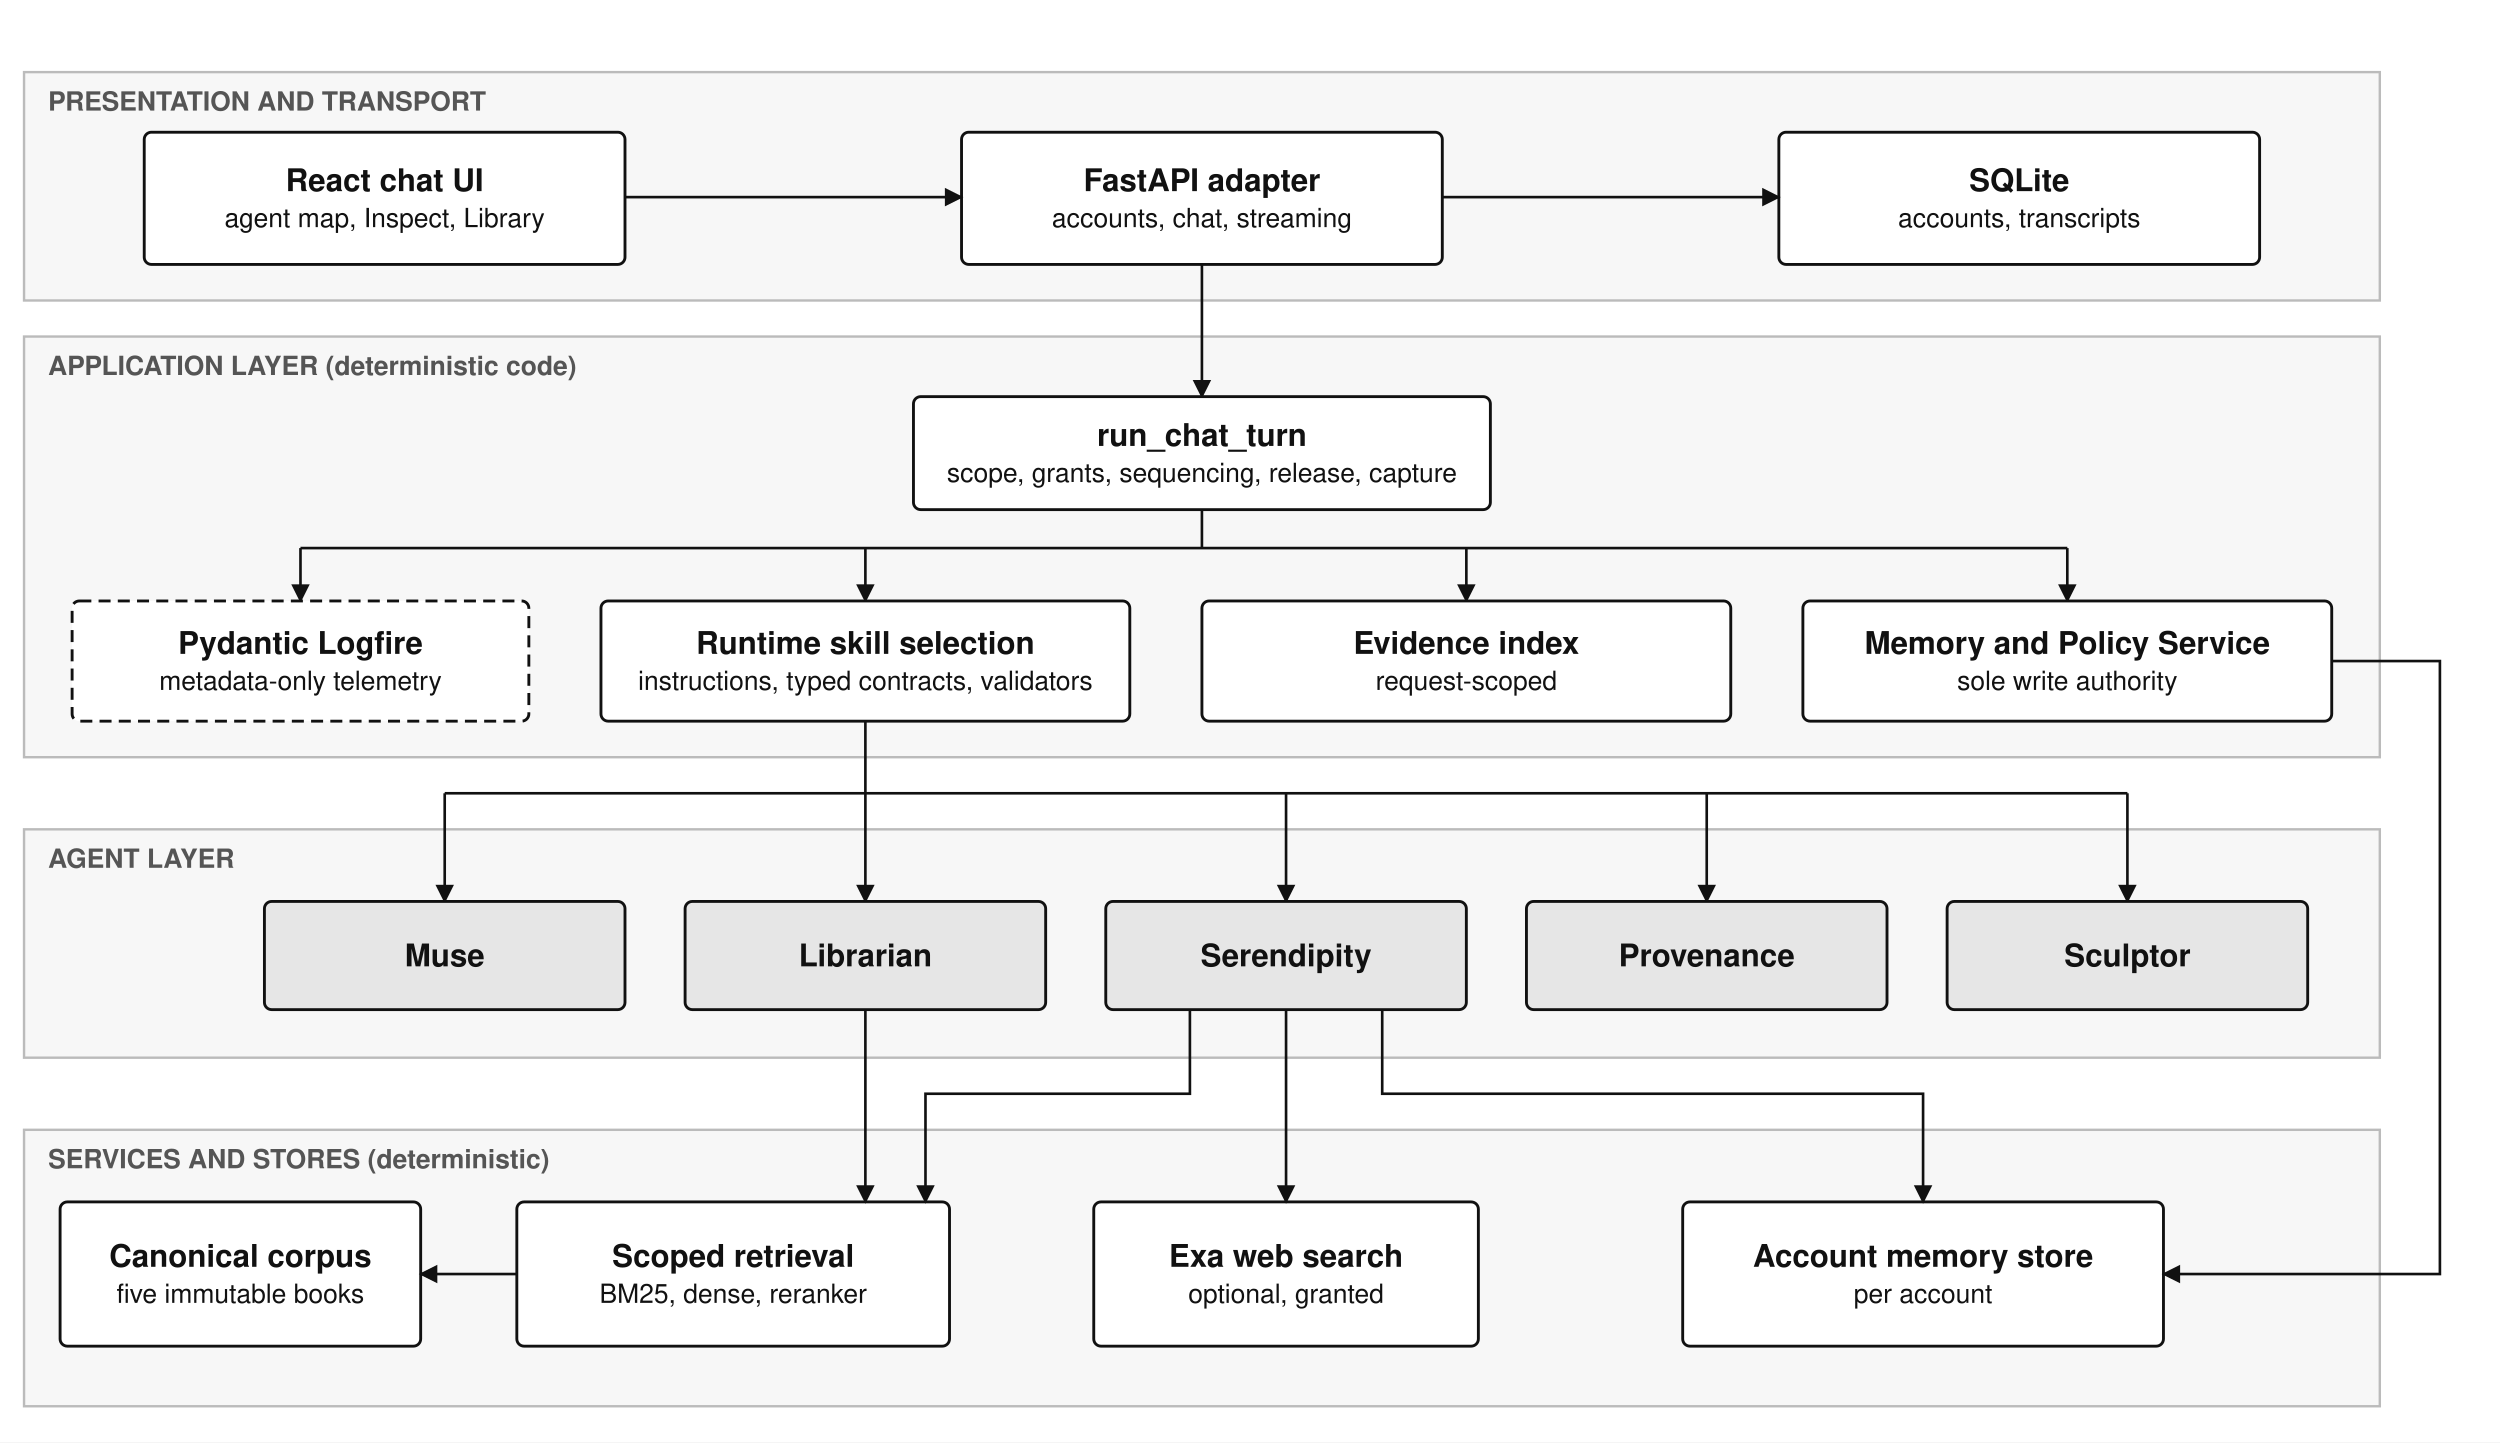
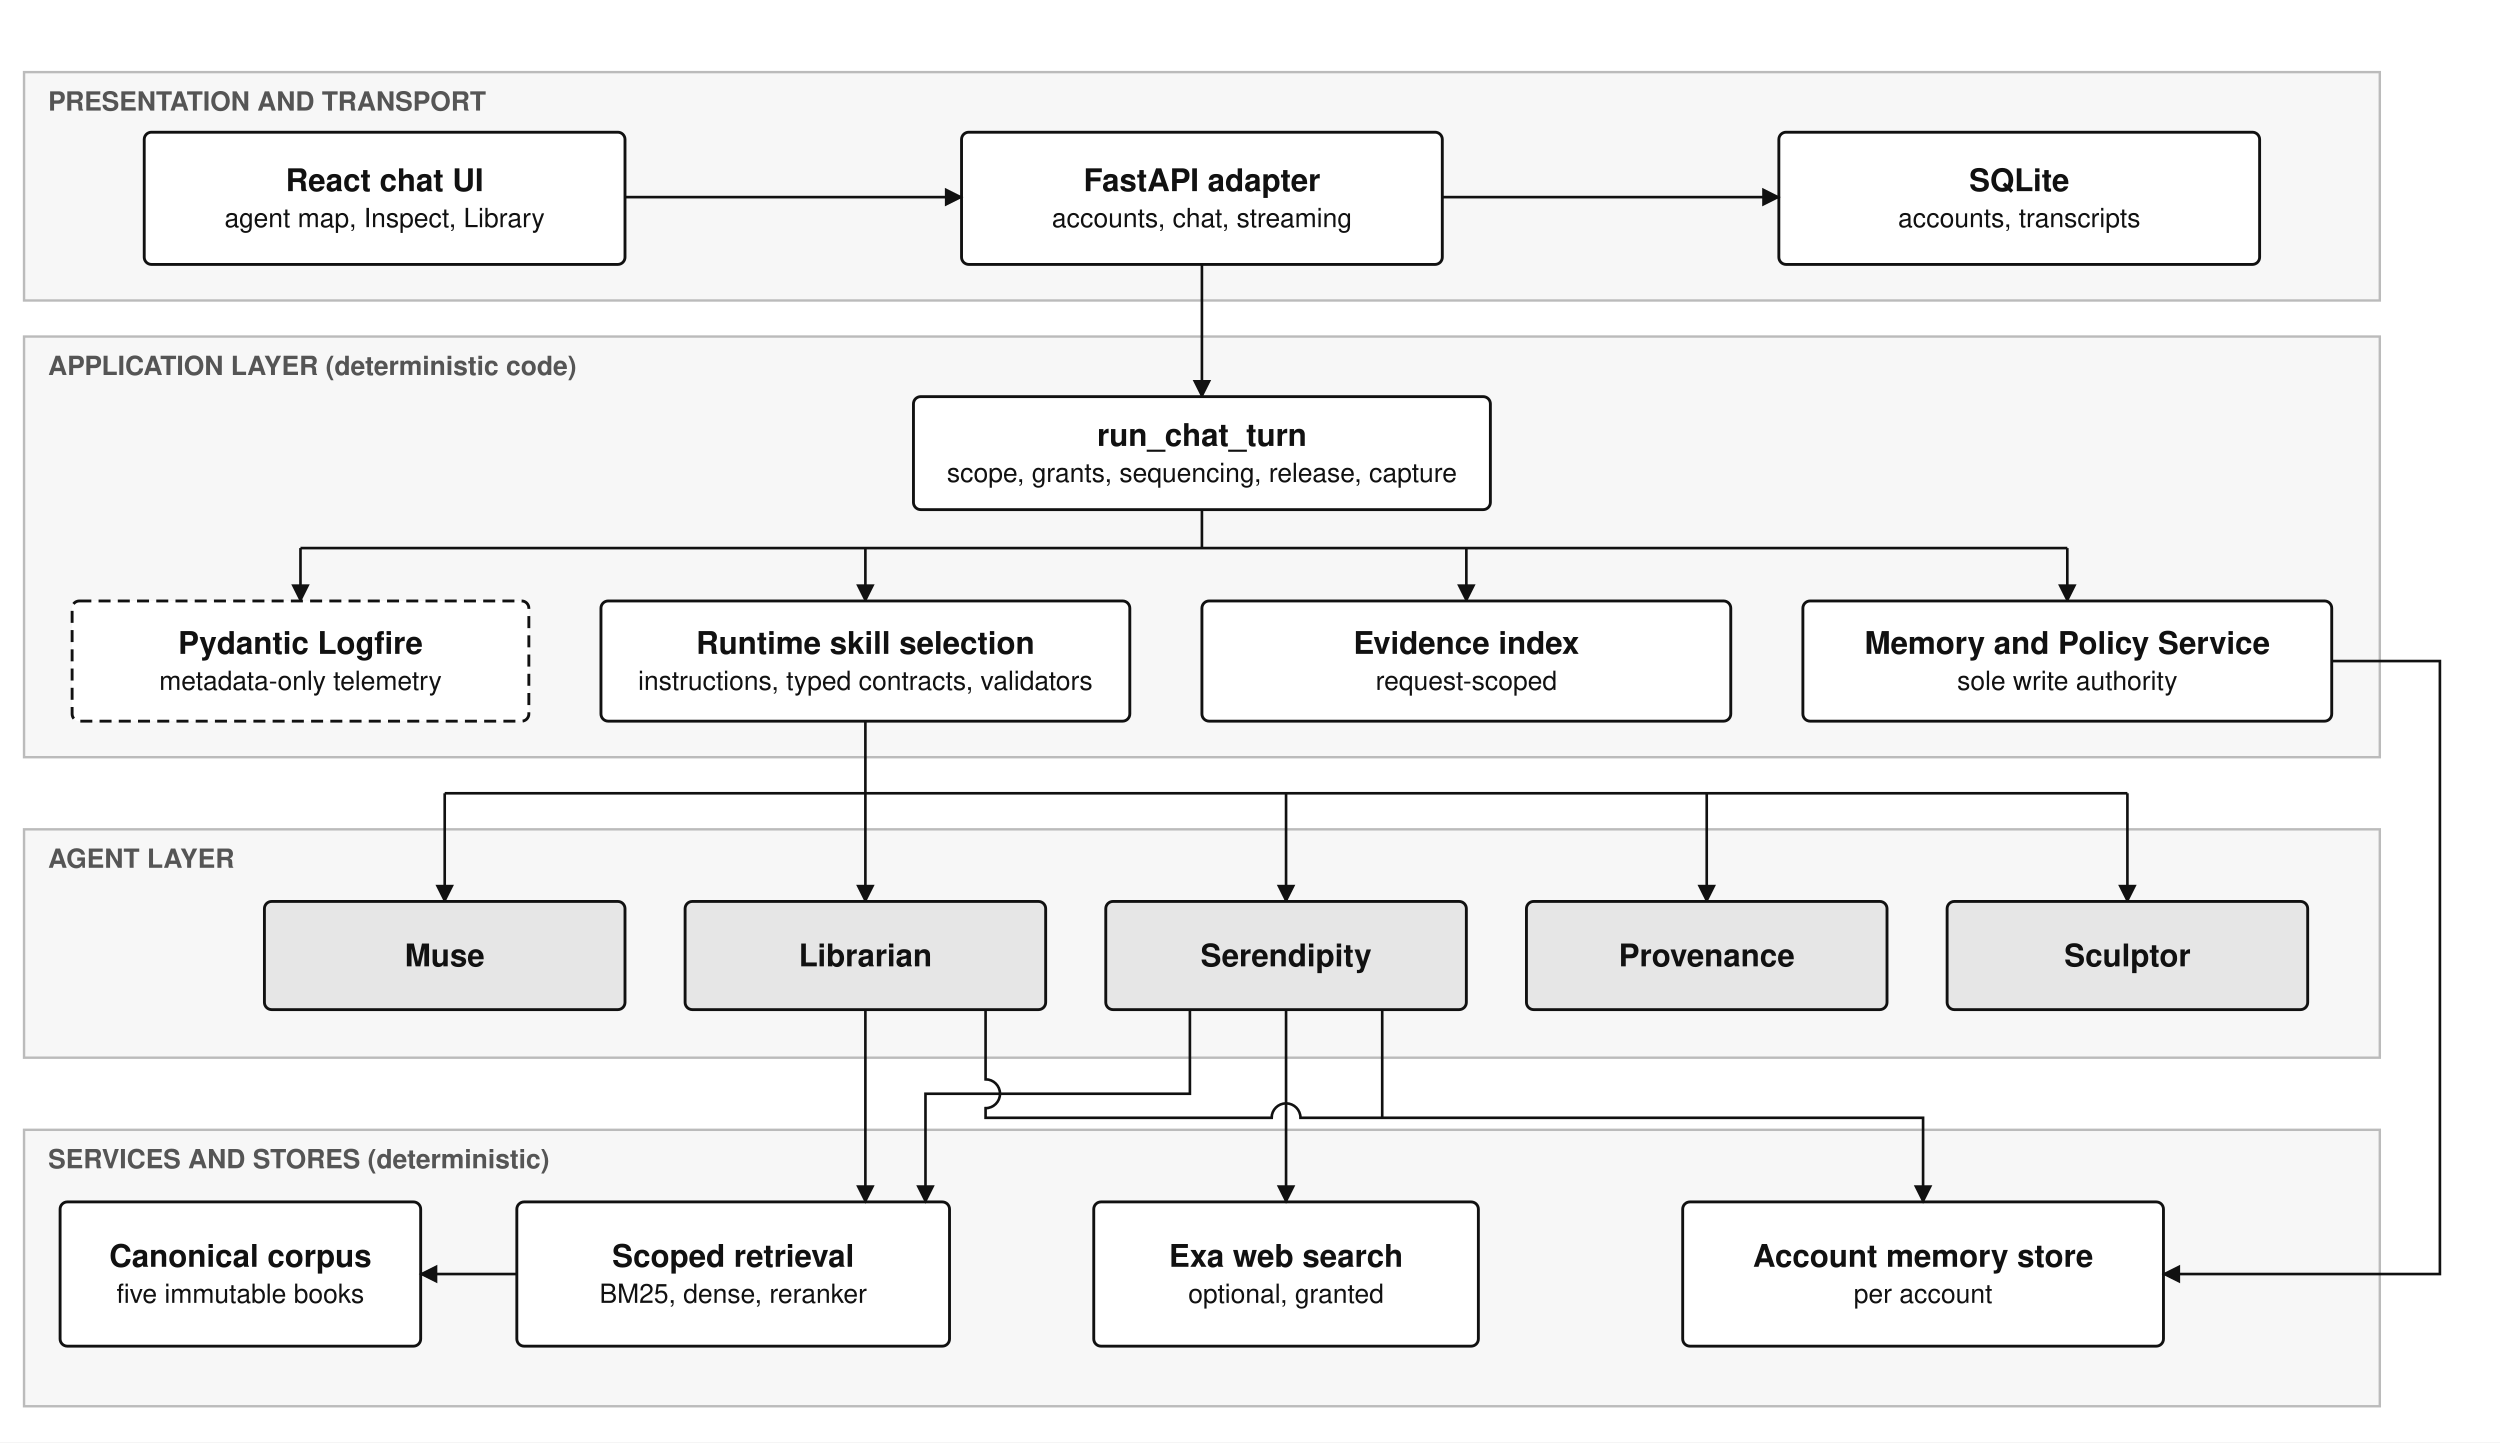
<svg xmlns="http://www.w3.org/2000/svg" width="1040" height="600" viewBox="0 0 1040 600">
  <defs>
    <marker id="a" viewBox="0 0 10 10" refX="9" refY="5" markerWidth="7" markerHeight="7" orient="auto-start-reverse">
      <path d="M0,0 L10,5 L0,10 z" fill="#111" />
    </marker>
  </defs>
  <rect width="1040" height="600" fill="#fff" />
  <rect x="10" y="30" width="980" height="95" fill="#f7f7f7" stroke="#bbb" stroke-width="1" />
  <text x="20" y="46" font-family="Helvetica Neue, Helvetica, Arial, sans-serif" font-size="11" font-weight="bold" fill="#555">PRESENTATION AND TRANSPORT</text>
  <rect x="10" y="140" width="980" height="175" fill="#f7f7f7" stroke="#bbb" stroke-width="1" />
  <text x="20" y="156" font-family="Helvetica Neue, Helvetica, Arial, sans-serif" font-size="11" font-weight="bold" fill="#555">APPLICATION LAYER (deterministic code)</text>
  <rect x="10" y="345" width="980" height="95" fill="#f7f7f7" stroke="#bbb" stroke-width="1" />
  <text x="20" y="361" font-family="Helvetica Neue, Helvetica, Arial, sans-serif" font-size="11" font-weight="bold" fill="#555">AGENT LAYER</text>
  <rect x="10" y="470" width="980" height="115" fill="#f7f7f7" stroke="#bbb" stroke-width="1" />
  <text x="20" y="486" font-family="Helvetica Neue, Helvetica, Arial, sans-serif" font-size="11" font-weight="bold" fill="#555">SERVICES AND STORES (deterministic)</text>
  <rect x="60" y="55" width="200" height="55" rx="3" fill="#fff" stroke="#111" stroke-width="1.2" />
  <text x="160.0" y="79.5" font-family="Helvetica Neue, Helvetica, Arial, sans-serif" font-size="13" font-weight="bold" text-anchor="middle" fill="#111">React chat UI</text>
  <text x="160.0" y="94.5" font-family="Helvetica Neue, Helvetica, Arial, sans-serif" font-size="11" font-weight="normal" text-anchor="middle" fill="#111">agent map, Inspect, Library</text>
  <rect x="400" y="55" width="200" height="55" rx="3" fill="#fff" stroke="#111" stroke-width="1.2" />
  <text x="500.0" y="79.5" font-family="Helvetica Neue, Helvetica, Arial, sans-serif" font-size="13" font-weight="bold" text-anchor="middle" fill="#111">FastAPI adapter</text>
  <text x="500.0" y="94.5" font-family="Helvetica Neue, Helvetica, Arial, sans-serif" font-size="11" font-weight="normal" text-anchor="middle" fill="#111">accounts, chat, streaming</text>
  <rect x="740" y="55" width="200" height="55" rx="3" fill="#fff" stroke="#111" stroke-width="1.2" />
  <text x="840.0" y="79.5" font-family="Helvetica Neue, Helvetica, Arial, sans-serif" font-size="13" font-weight="bold" text-anchor="middle" fill="#111">SQLite</text>
  <text x="840.0" y="94.5" font-family="Helvetica Neue, Helvetica, Arial, sans-serif" font-size="11" font-weight="normal" text-anchor="middle" fill="#111">accounts, transcripts</text>
  <path d="M260,82 L400,82" fill="none" stroke="#111" stroke-width="1.1" marker-end="url(#a)" />
  <path d="M600,82 L740,82" fill="none" stroke="#111" stroke-width="1.1" marker-end="url(#a)" />
  <path d="M500,110 L500,165" fill="none" stroke="#111" stroke-width="1.1" marker-end="url(#a)" />
  <rect x="380" y="165" width="240" height="47" rx="3" fill="#fff" stroke="#111" stroke-width="1.2" />
  <text x="500.0" y="185.5" font-family="Helvetica Neue, Helvetica, Arial, sans-serif" font-size="13" font-weight="bold" text-anchor="middle" fill="#111">run_chat_turn</text>
  <text x="500.0" y="200.5" font-family="Helvetica Neue, Helvetica, Arial, sans-serif" font-size="11" font-weight="normal" text-anchor="middle" fill="#111">scope, grants, sequencing, release, capture</text>
  <path d="M500,212 L500,228" fill="none" stroke="#111" stroke-width="1.1" />
  <path d="M125,228 L860,228" fill="none" stroke="#111" stroke-width="1.1" />
  <path d="M125.0,228 L125.0,250" fill="none" stroke="#111" stroke-width="1.1" marker-end="url(#a)" />
  <rect x="30" y="250" width="190" height="50" rx="3" fill="#fff" stroke="#111" stroke-width="1.2" stroke-dasharray="5 3" />
  <text x="125.0" y="272.0" font-family="Helvetica Neue, Helvetica, Arial, sans-serif" font-size="13" font-weight="bold" text-anchor="middle" fill="#111">Pydantic Logfire</text>
  <text x="125.0" y="287.0" font-family="Helvetica Neue, Helvetica, Arial, sans-serif" font-size="11" font-weight="normal" text-anchor="middle" fill="#111">metadata-only telemetry</text>
  <path d="M360.0,228 L360.0,250" fill="none" stroke="#111" stroke-width="1.1" marker-end="url(#a)" />
  <rect x="250" y="250" width="220" height="50" rx="3" fill="#fff" stroke="#111" stroke-width="1.2" />
  <text x="360.0" y="272.0" font-family="Helvetica Neue, Helvetica, Arial, sans-serif" font-size="13" font-weight="bold" text-anchor="middle" fill="#111">Runtime skill selection</text>
  <text x="360.0" y="287.0" font-family="Helvetica Neue, Helvetica, Arial, sans-serif" font-size="11" font-weight="normal" text-anchor="middle" fill="#111">instructions, typed contracts, validators</text>
  <path d="M610.0,228 L610.0,250" fill="none" stroke="#111" stroke-width="1.1" marker-end="url(#a)" />
  <rect x="500" y="250" width="220" height="50" rx="3" fill="#fff" stroke="#111" stroke-width="1.2" />
  <text x="610.0" y="272.0" font-family="Helvetica Neue, Helvetica, Arial, sans-serif" font-size="13" font-weight="bold" text-anchor="middle" fill="#111">Evidence index</text>
  <text x="610.0" y="287.0" font-family="Helvetica Neue, Helvetica, Arial, sans-serif" font-size="11" font-weight="normal" text-anchor="middle" fill="#111">request-scoped</text>
  <path d="M860.0,228 L860.0,250" fill="none" stroke="#111" stroke-width="1.1" marker-end="url(#a)" />
  <rect x="750" y="250" width="220" height="50" rx="3" fill="#fff" stroke="#111" stroke-width="1.2" />
  <text x="860.0" y="272.0" font-family="Helvetica Neue, Helvetica, Arial, sans-serif" font-size="13" font-weight="bold" text-anchor="middle" fill="#111">Memory and Policy Service</text>
  <text x="860.0" y="287.0" font-family="Helvetica Neue, Helvetica, Arial, sans-serif" font-size="11" font-weight="normal" text-anchor="middle" fill="#111">sole write authority</text>
  <path d="M360,300 L360,330" fill="none" stroke="#111" stroke-width="1.1" />
  <path d="M185,330 L885,330" fill="none" stroke="#111" stroke-width="1.1" />
  <path d="M185,330 L185,375" fill="none" stroke="#111" stroke-width="1.1" marker-end="url(#a)" />
  <rect x="110" y="375" width="150" height="45" rx="3" fill="#e6e6e6" stroke="#111" stroke-width="1.2" />
  <text x="185.0" y="402.0" font-family="Helvetica Neue, Helvetica, Arial, sans-serif" font-size="13" font-weight="bold" text-anchor="middle" fill="#111">Muse</text>
  <path d="M360,330 L360,375" fill="none" stroke="#111" stroke-width="1.1" marker-end="url(#a)" />
  <rect x="285" y="375" width="150" height="45" rx="3" fill="#e6e6e6" stroke="#111" stroke-width="1.2" />
  <text x="360.0" y="402.0" font-family="Helvetica Neue, Helvetica, Arial, sans-serif" font-size="13" font-weight="bold" text-anchor="middle" fill="#111">Librarian</text>
  <path d="M535,330 L535,375" fill="none" stroke="#111" stroke-width="1.1" marker-end="url(#a)" />
  <rect x="460" y="375" width="150" height="45" rx="3" fill="#e6e6e6" stroke="#111" stroke-width="1.2" />
  <text x="535.0" y="402.0" font-family="Helvetica Neue, Helvetica, Arial, sans-serif" font-size="13" font-weight="bold" text-anchor="middle" fill="#111">Serendipity</text>
  <path d="M710,330 L710,375" fill="none" stroke="#111" stroke-width="1.1" marker-end="url(#a)" />
  <rect x="635" y="375" width="150" height="45" rx="3" fill="#e6e6e6" stroke="#111" stroke-width="1.2" />
  <text x="710.0" y="402.0" font-family="Helvetica Neue, Helvetica, Arial, sans-serif" font-size="13" font-weight="bold" text-anchor="middle" fill="#111">Provenance</text>
  <path d="M885,330 L885,375" fill="none" stroke="#111" stroke-width="1.1" marker-end="url(#a)" />
  <rect x="810" y="375" width="150" height="45" rx="3" fill="#e6e6e6" stroke="#111" stroke-width="1.2" />
  <text x="885.0" y="402.0" font-family="Helvetica Neue, Helvetica, Arial, sans-serif" font-size="13" font-weight="bold" text-anchor="middle" fill="#111">Sculptor</text>
  <rect x="25" y="500" width="150" height="60" rx="3" fill="#fff" stroke="#111" stroke-width="1.2" />
  <text x="100.0" y="527.0" font-family="Helvetica Neue, Helvetica, Arial, sans-serif" font-size="13" font-weight="bold" text-anchor="middle" fill="#111">Canonical corpus</text>
  <text x="100.0" y="542.0" font-family="Helvetica Neue, Helvetica, Arial, sans-serif" font-size="11" font-weight="normal" text-anchor="middle" fill="#111">five immutable books</text>
  <rect x="215" y="500" width="180" height="60" rx="3" fill="#fff" stroke="#111" stroke-width="1.2" />
  <text x="305.0" y="527.0" font-family="Helvetica Neue, Helvetica, Arial, sans-serif" font-size="13" font-weight="bold" text-anchor="middle" fill="#111">Scoped retrieval</text>
  <text x="305.0" y="542.0" font-family="Helvetica Neue, Helvetica, Arial, sans-serif" font-size="11" font-weight="normal" text-anchor="middle" fill="#111">BM25, dense, reranker</text>
  <rect x="455" y="500" width="160" height="60" rx="3" fill="#fff" stroke="#111" stroke-width="1.2" />
  <text x="535.0" y="527.0" font-family="Helvetica Neue, Helvetica, Arial, sans-serif" font-size="13" font-weight="bold" text-anchor="middle" fill="#111">Exa web search</text>
  <text x="535.0" y="542.0" font-family="Helvetica Neue, Helvetica, Arial, sans-serif" font-size="11" font-weight="normal" text-anchor="middle" fill="#111">optional, granted</text>
  <rect x="700" y="500" width="200" height="60" rx="3" fill="#fff" stroke="#111" stroke-width="1.2" />
  <text x="800.0" y="527.0" font-family="Helvetica Neue, Helvetica, Arial, sans-serif" font-size="13" font-weight="bold" text-anchor="middle" fill="#111">Account memory store</text>
  <text x="800.0" y="542.0" font-family="Helvetica Neue, Helvetica, Arial, sans-serif" font-size="11" font-weight="normal" text-anchor="middle" fill="#111">per account</text>
  <path d="M215,530 L175,530" fill="none" stroke="#111" stroke-width="1.1" marker-end="url(#a)" />
  <path d="M360,420 L360,500" fill="none" stroke="#111" stroke-width="1.1" marker-end="url(#a)" />
  <path d="M495,420 L495,455 L385,455 L385,500" fill="none" stroke="#111" stroke-width="1.1" marker-end="url(#a)" />
  <path d="M535,420 L535,500" fill="none" stroke="#111" stroke-width="1.1" marker-end="url(#a)" />
-   <path d="M575,420 L575,455 L800,455 L800,500" fill="none" stroke="#111" stroke-width="1.1" marker-end="url(#a)" />
+   <path d="M575,420 L575,465" fill="none" stroke="#111" stroke-width="1.1" />
+   <path d="M410,420 L410,449 A6,6 0 0 1 410,461 L410,465 L529,465 A6,6 0 0 1 541,465 L800,465 L800,500" fill="none" stroke="#111" stroke-width="1.1" marker-end="url(#a)" />
  <path d="M970,275 L1015,275 L1015,530 L900,530" fill="none" stroke="#111" stroke-width="1.1" marker-end="url(#a)" />
</svg>
